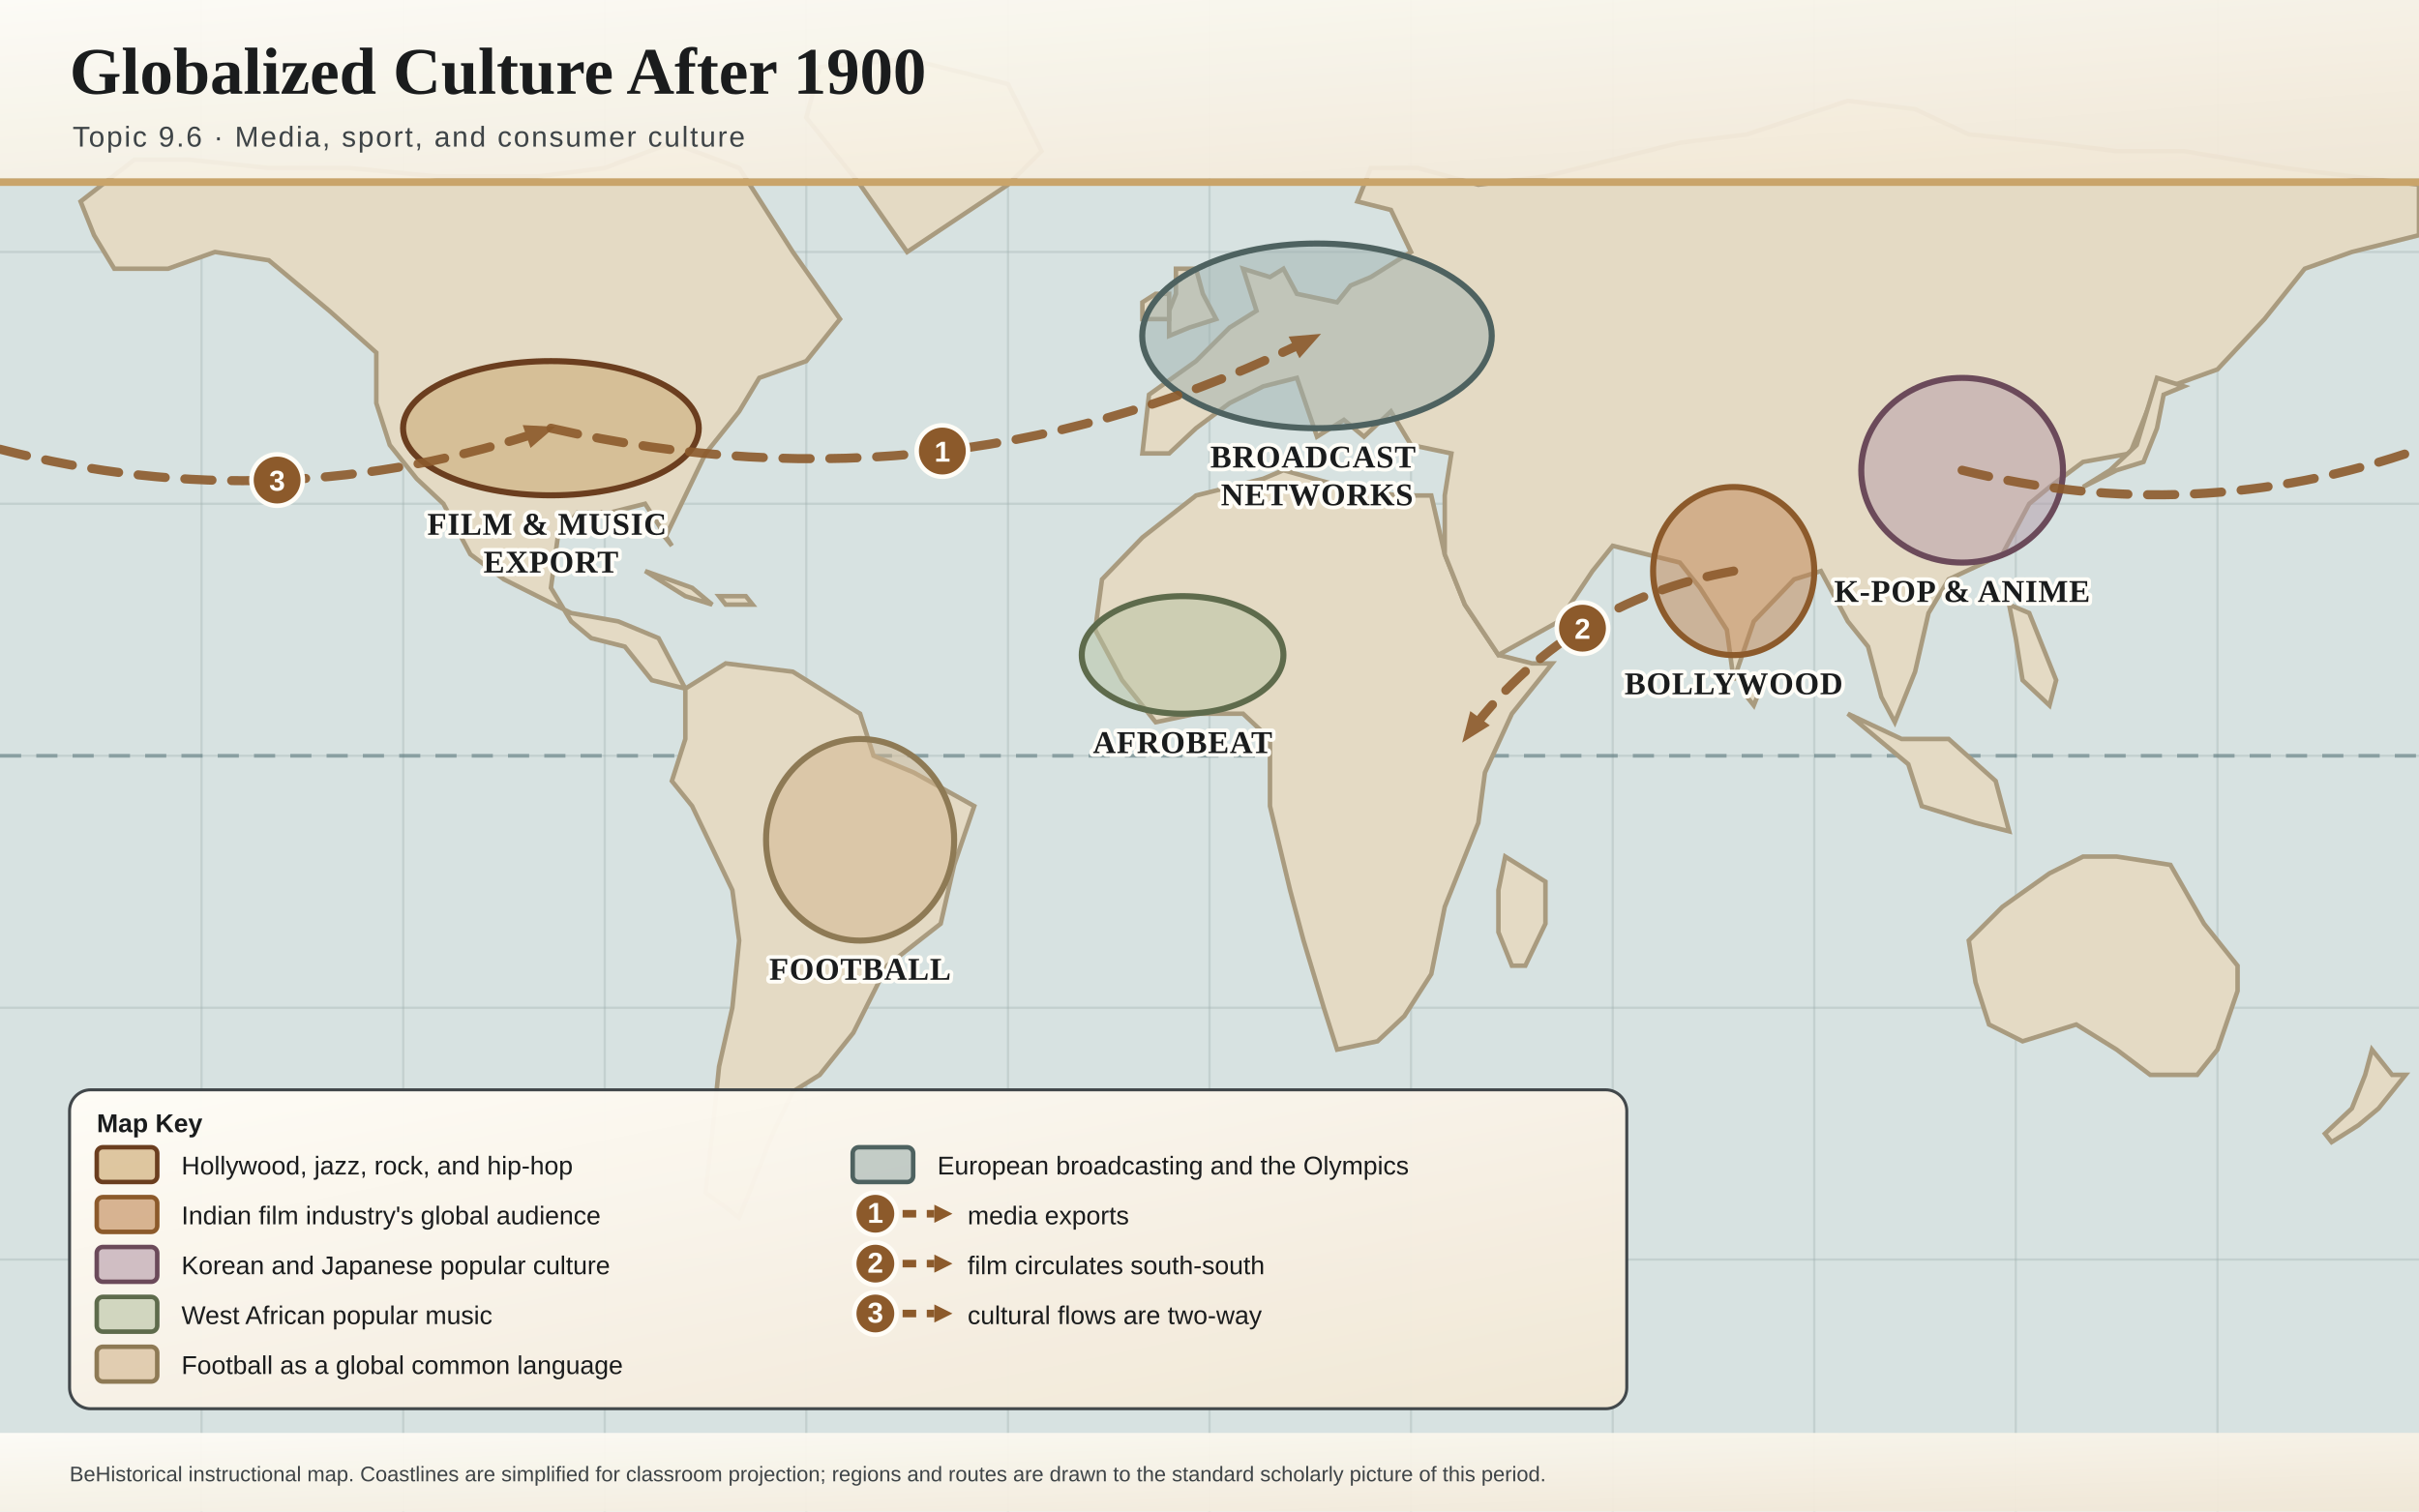
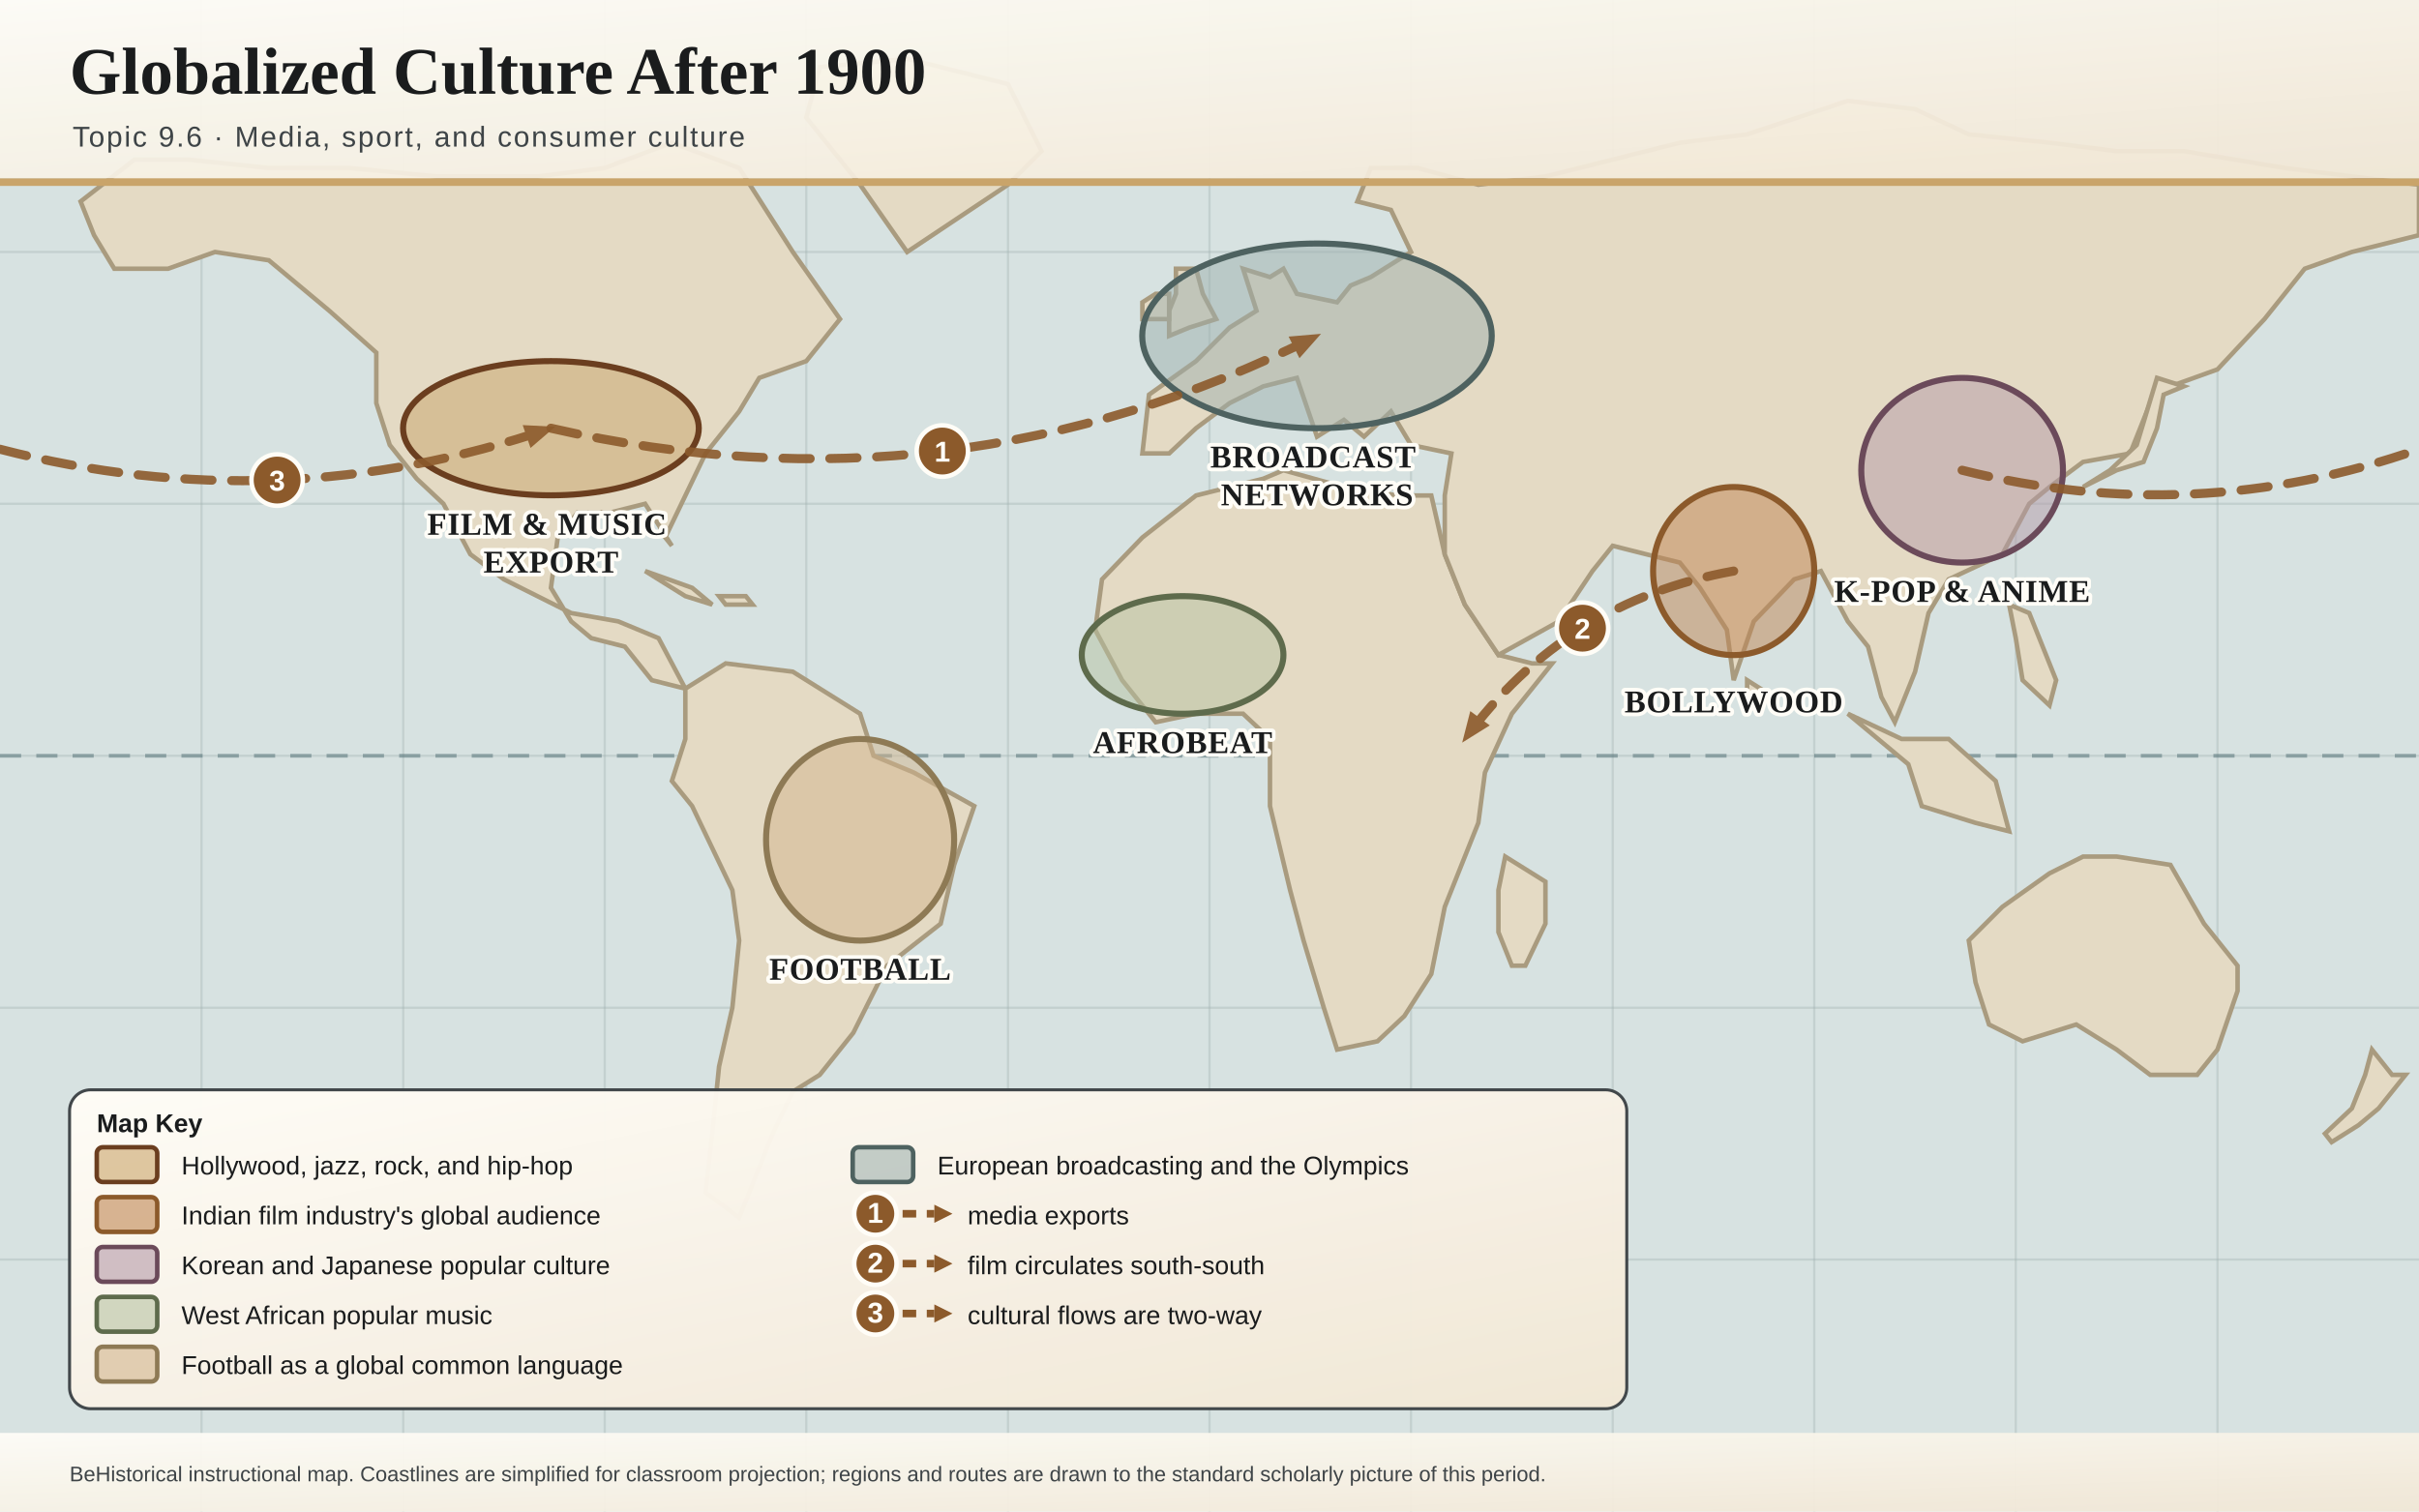
<svg xmlns="http://www.w3.org/2000/svg" width="1600" height="1000" viewBox="0 0 1600 1000" preserveAspectRatio="xMidYMid meet" role="img" aria-labelledby="map-title map-desc">
  <defs>
    <linearGradient id="paper" x1="0" x2="1" y1="0" y2="1">
      <stop offset="0" stop-color="#FFFDF7" />
      <stop offset="1" stop-color="#F1E7D5" />
    </linearGradient>
    <marker id="arrow" markerWidth="20" markerHeight="16" refX="17" refY="8" orient="auto" markerUnits="userSpaceOnUse">
      <path d="M0,0 L20,8 L0,16 Z" fill="#8C5A2B" />
    </marker>
    <style>
      .title{font-family:Georgia,'Times New Roman',serif;font-weight:700;font-size:44px;fill:#1A1C1D}
      .subtitle{font-family:Arial,Helvetica,sans-serif;font-size:19px;fill:#3E4447;letter-spacing:1.2px;text-transform:uppercase}
      .region{font-family:Georgia,'Times New Roman',serif;font-weight:700;font-size:21px;letter-spacing:.5px}
      .place{font-family:Arial,Helvetica,sans-serif;font-weight:700;font-size:18px;fill:#1A1C1D}
      .placenote{font-family:Arial,Helvetica,sans-serif;font-size:15px;fill:#3E4447}
      .small{font-family:Arial,Helvetica,sans-serif;font-size:17px;fill:#1A1C1D}
      .tiny{font-family:Arial,Helvetica,sans-serif;font-size:14px;fill:#3E4447}
      .badgenum{font-family:Arial,Helvetica,sans-serif;font-weight:700;font-size:19px;fill:#FFFDF7}
      .badge{fill:#8C5A2B;stroke:#FFFDF7;stroke-width:3}
      .halo{paint-order:stroke;stroke:#FFFDF7;stroke-width:5;stroke-linejoin:round}
      .city{fill:#1A1C1D;stroke:#FFFDF7;stroke-width:4}
+       .leader{stroke:#1A1C1D;stroke-width:2.5;stroke-linecap:round;opacity:.7}
      .flow{fill:none;stroke:#8C5A2B;stroke-width:6;stroke-linecap:round;opacity:.9}
      #land path{fill:#E4DAC4;stroke:#A99B7F;stroke-width:3}
      #graticule line{stroke:#9FB0AE;stroke-width:1.5;opacity:.35}
    </style>
  </defs>
  <rect width="1600" height="1000" fill="#D7E2E1" />
  <g id="graticule">
    <line x1="133.3" y1="0" x2="133.3" y2="1000" />
    <line x1="266.7" y1="0" x2="266.7" y2="1000" />
    <line x1="400.0" y1="0" x2="400.0" y2="1000" />
    <line x1="533.3" y1="0" x2="533.3" y2="1000" />
    <line x1="666.7" y1="0" x2="666.7" y2="1000" />
    <line x1="800.0" y1="0" x2="800.0" y2="1000" />
    <line x1="933.3" y1="0" x2="933.3" y2="1000" />
    <line x1="1066.7" y1="0" x2="1066.7" y2="1000" />
    <line x1="1200.0" y1="0" x2="1200.0" y2="1000" />
    <line x1="1333.3" y1="0" x2="1333.3" y2="1000" />
    <line x1="1466.7" y1="0" x2="1466.7" y2="1000" />
    <line x1="0" y1="833.3" x2="1600" y2="833.3" />
    <line x1="0" y1="666.7" x2="1600" y2="666.7" />
    <line x1="0" y1="500.0" x2="1600" y2="500.0" />
    <line x1="0" y1="333.3" x2="1600" y2="333.3" />
    <line x1="0" y1="166.7" x2="1600" y2="166.7" />
  </g>
  <line x1="0" y1="500.0" x2="1600" y2="500.0" stroke="#4E6B72" stroke-width="2.5" stroke-dasharray="14 10" opacity=".5" />
  <g id="land">
    <path id="land-greenland" d="M600.0,166.7 L666.7,122.2 L688.9,100.0 L666.7,55.6 L600.0,38.9 L542.2,44.4 L533.3,77.8 L568.9,122.2 L600.0,166.7 Z" />
    <path id="land-northAmerica" d="M53.3,133.3 L88.9,105.6 L124.4,105.6 L177.8,111.1 L231.1,111.1 L288.9,116.7 L355.6,116.7 L400.0,111.1 L444.4,94.4 L488.9,111.1 L524.4,166.7 L555.6,211.1 L533.3,238.9 L502.2,250.0 L488.9,272.2 L466.7,300.0 L440.0,355.6 L444.4,361.1 L426.7,333.3 L404.4,338.9 L382.2,338.9 L368.9,355.6 L364.4,388.9 L377.8,411.1 L391.1,422.2 L413.3,427.8 L431.1,450.0 L453.3,455.6 L435.6,422.2 L408.9,411.1 L377.8,405.6 L333.3,383.3 L311.1,366.7 L293.3,333.3 L275.6,316.7 L257.8,294.4 L248.9,266.7 L248.9,233.3 L217.8,205.6 L177.8,172.2 L142.2,166.7 L111.1,177.8 L75.6,177.8 L62.2,155.6 L53.3,133.3 Z" />
    <path id="land-southAmerica" d="M453.3,455.6 L480.0,438.9 L524.4,444.4 L568.9,472.2 L577.8,500.0 L604.4,511.1 L644.4,533.3 L631.1,572.2 L622.2,611.1 L586.7,638.9 L564.4,683.3 L542.2,711.1 L524.4,722.2 L511.1,750.0 L497.8,783.3 L488.9,805.6 L466.7,788.9 L471.1,750.0 L475.6,705.6 L484.4,666.7 L488.9,622.2 L484.4,588.9 L457.8,533.3 L444.4,516.7 L453.3,488.9 L453.3,455.6 Z" />
    <path id="land-africa" d="M724.4,416.7 L728.9,383.3 L755.6,355.6 L791.1,327.8 L835.6,316.7 L848.9,311.1 L888.9,322.2 L924.4,327.8 L946.7,327.8 L955.6,366.7 L968.9,400.0 L991.1,433.3 L1013.3,438.9 L1026.7,438.9 L1000.0,472.2 L982.2,511.1 L977.8,544.4 L955.6,600.0 L946.7,644.4 L928.9,672.2 L911.1,688.9 L884.4,694.4 L875.6,666.7 L862.2,622.2 L853.3,588.9 L840.0,533.3 L840.0,488.9 L822.2,472.2 L791.1,472.2 L764.4,477.8 L742.2,450.0 L724.4,416.7 Z" />
    <path id="land-eurasia" d="M755.6,300.0 L760.0,261.1 L791.1,238.9 L813.3,216.7 L831.1,205.6 L822.2,177.8 L840.0,183.3 L848.9,177.8 L857.8,194.4 L884.4,200.0 L893.3,188.9 L906.7,183.3 L924.4,172.2 L933.3,166.7 L920.0,138.9 L897.8,133.3 L906.7,111.1 L937.8,111.1 L977.8,122.2 L1022.2,116.7 L1066.7,105.6 L1111.1,94.4 L1155.6,88.9 L1222.2,66.7 L1266.7,72.2 L1302.2,88.9 L1355.6,94.4 L1400.0,100.0 L1444.4,100.0 L1511.1,111.1 L1555.6,116.7 L1600.0,122.2 L1600.0,155.6 L1555.6,166.7 L1524.4,177.8 L1497.8,211.1 L1466.7,244.4 L1435.6,255.6 L1422.2,266.7 L1408.9,300.0 L1377.8,305.6 L1355.6,322.2 L1342.2,333.3 L1324.4,366.7 L1288.9,383.3 L1275.6,405.6 L1266.7,444.4 L1253.3,477.8 L1244.4,461.1 L1235.6,427.8 L1222.2,411.1 L1204.4,377.8 L1186.7,383.3 L1160.0,411.1 L1146.7,450.0 L1142.2,416.7 L1124.4,388.9 L1111.1,372.2 L1088.9,366.7 L1066.7,361.1 L1053.3,377.8 L1031.1,411.1 L991.1,433.3 L968.9,400.0 L955.6,366.7 L955.6,327.8 L960.0,300.0 L933.3,294.4 L920.0,272.2 L902.2,288.9 L888.9,277.8 L871.1,288.9 L857.8,250.0 L835.6,255.6 L813.3,266.7 L791.1,283.3 L773.3,300.0 L755.6,300.0 Z" />
    <path id="land-britain" d="M773.3,222.2 L786.7,216.7 L804.4,211.1 L795.6,194.4 L791.1,177.8 L777.8,177.8 L777.8,194.4 L773.3,205.6 L773.3,222.2 Z" />
    <path id="land-ireland" d="M755.6,211.1 L773.3,211.1 L773.3,194.4 L764.4,194.4 L755.6,200.0 L755.6,211.1 Z" />
    <path id="land-japan" d="M1377.8,322.2 L1400.0,311.1 L1417.8,305.6 L1426.7,283.3 L1431.1,261.1 L1444.4,255.6 L1426.7,250.0 L1413.3,294.4 L1395.6,311.1 L1377.8,322.2 Z" />
    <path id="land-indonesia" d="M1222.2,472.2 L1262.2,505.6 L1271.1,533.3 L1306.7,544.4 L1328.9,550.0 L1320.0,516.7 L1288.9,488.9 L1257.8,488.9 L1222.2,472.2 Z" />
    <path id="land-philippines" d="M1328.9,400.0 L1342.2,405.6 L1351.1,427.8 L1360.0,450.0 L1355.6,466.7 L1337.8,450.0 L1333.3,422.2 L1328.9,400.0 Z" />
    <path id="land-australia" d="M1302.2,622.2 L1306.7,650.0 L1315.6,677.8 L1337.8,688.9 L1373.3,677.8 L1400.0,694.4 L1422.2,711.1 L1453.3,711.1 L1466.7,694.4 L1480.0,655.6 L1480.0,638.9 L1457.8,611.1 L1435.6,572.2 L1400.0,566.7 L1377.8,566.7 L1355.6,577.8 L1324.4,600.0 L1302.2,622.2 Z" />
    <path id="land-newZealand" d="M1568.9,694.4 L1582.2,711.1 L1591.1,711.1 L1573.3,733.3 L1560.0,744.4 L1542.2,755.6 L1537.8,750.0 L1555.6,733.3 L1564.4,711.1 L1568.9,694.4 Z" />
    <path id="land-madagascar" d="M995.6,566.7 L1022.2,583.3 L1022.2,611.1 L1008.9,638.9 L1000.0,638.9 L991.1,616.7 L991.1,588.9 L995.6,566.7 Z" />
    <path id="land-cuba" d="M426.7,377.8 L457.8,388.9 L471.1,400.0 L453.3,394.4 L426.7,377.8 Z" />
    <path id="land-hispaniola" d="M475.6,394.4 L493.3,394.4 L497.8,400.0 L480.0,400.0 L475.6,394.4 Z" />
    <path id="land-sriLanka" d="M1155.6,450.0 L1164.4,455.6 L1160.0,466.7 L1155.6,461.1 L1155.6,450.0 Z" />
  </g>
  <g id="highlights">
    <ellipse cx="364.4" cy="283.3" rx="97.8" ry="44.4" fill="#C9A46A" fill-opacity="0.5" stroke="#6B3E1F" stroke-width="4" />
    <ellipse cx="1146.7" cy="377.8" rx="53.3" ry="55.6" fill="#C08552" fill-opacity="0.5" stroke="#8C5A2B" stroke-width="4" />
    <ellipse cx="1297.8" cy="311.1" rx="66.7" ry="61.1" fill="#B49AA8" fill-opacity="0.5" stroke="#6B4A5A" stroke-width="4" />
    <ellipse cx="782.2" cy="433.3" rx="66.7" ry="38.9" fill="#B6C2A2" fill-opacity="0.5" stroke="#5E6B4C" stroke-width="4" />
    <ellipse cx="568.9" cy="555.6" rx="62.2" ry="66.7" fill="#D2B48C" fill-opacity="0.5" stroke="#8E7A55" stroke-width="4" />
    <ellipse cx="871.1" cy="222.2" rx="115.6" ry="61.1" fill="#9FB0AE" fill-opacity="0.5" stroke="#4E6260" stroke-width="4" />
  </g>
  <g id="flows">
    <path class="flow" d="M364.4,283.3 Q628.8,344.0 871.1,222.2" stroke-dasharray="18 13" marker-end="url(#arrow)" />
    <circle class="badge" cx="623.3" cy="298.4" r="17" />
    <text class="badgenum" x="623.3" y="305.4" text-anchor="middle">1</text>
    <path class="flow" d="M1146.7,377.8 Q1035.6,397.8 968.9,488.9" stroke-dasharray="18 13" marker-end="url(#arrow)" />
    <circle class="badge" cx="1046.7" cy="415.6" r="17" />
    <text class="badgenum" x="1046.7" y="422.6" text-anchor="middle">2</text>
    <path class="flow" d="M1297.8,311.1 Q1451.0,349.5 1600.0,297.2 M0.0,297.2 Q184.3,344.9 364.4,283.3" stroke-dasharray="18 13" marker-end="url(#arrow)" />
    <circle class="badge" cx="183.3" cy="317.6" r="17" />
    <text class="badgenum" x="183.3" y="324.6" text-anchor="middle">3</text>
  </g>
  <g id="region-labels">
    <text class="region halo" x="364.4" y="353.8" text-anchor="middle" fill="#1A1C1D">
      <tspan x="364.4" dy="0">FILM &amp; MUSIC</tspan>
      <tspan x="364.4" dy="25">EXPORT</tspan>
    </text>
-     <text class="region halo" x="1146.7" y="459.3" text-anchor="middle" fill="#1A1C1D">
+     <text class="region halo" x="1146.7" y="471.3" text-anchor="middle" fill="#1A1C1D">
      <tspan x="1146.7" dy="0">BOLLYWOOD</tspan>
    </text>
    <text class="region halo" x="1297.8" y="398.2" text-anchor="middle" fill="#1A1C1D">
      <tspan x="1297.8" dy="0">K-POP &amp; ANIME</tspan>
    </text>
    <text class="region halo" x="782.2" y="498.2" text-anchor="middle" fill="#1A1C1D">
      <tspan x="782.2" dy="0">AFROBEAT</tspan>
    </text>
    <text class="region halo" x="568.9" y="648.2" text-anchor="middle" fill="#1A1C1D">
      <tspan x="568.9" dy="0">FOOTBALL</tspan>
    </text>
    <text class="region halo" x="871.1" y="309.3" text-anchor="middle" fill="#1A1C1D">
      <tspan x="871.1" dy="0">BROADCAST</tspan>
      <tspan x="871.1" dy="25">NETWORKS</tspan>
    </text>
  </g>
  <g id="places">
    
  </g>
  <g id="titleband">
    <rect x="0" y="0" width="1600" height="118" fill="url(#paper)" opacity=".93" />
    <rect x="0" y="118" width="1600" height="5" fill="#C9A46A" />
    <text class="title" x="46" y="62">Globalized Culture After 1900</text>
    <text class="subtitle" x="48" y="97">Topic 9.6 · Media, sport, and consumer culture</text>
  </g>
  <g id="legend" transform="translate(46,721)">
    <rect x="0" y="0" width="1030" height="211" rx="14" fill="url(#paper)" stroke="#3E4447" stroke-width="2" opacity=".97" />
    <text class="small" x="18" y="28" font-weight="700">Map Key</text>
    <rect x="18" y="38" width="40" height="23" rx="4" fill="#C9A46A" fill-opacity=".6" stroke="#6B3E1F" stroke-width="3" />
    <text class="small" x="74" y="56">Hollywood, jazz, rock, and hip-hop</text>
    <rect x="18" y="71" width="40" height="23" rx="4" fill="#C08552" fill-opacity=".6" stroke="#8C5A2B" stroke-width="3" />
    <text class="small" x="74" y="89">Indian film industry's global audience</text>
    <rect x="18" y="104" width="40" height="23" rx="4" fill="#B49AA8" fill-opacity=".6" stroke="#6B4A5A" stroke-width="3" />
    <text class="small" x="74" y="122">Korean and Japanese popular culture</text>
    <rect x="18" y="137" width="40" height="23" rx="4" fill="#B6C2A2" fill-opacity=".6" stroke="#5E6B4C" stroke-width="3" />
    <text class="small" x="74" y="155">West African popular music</text>
    <rect x="18" y="170" width="40" height="23" rx="4" fill="#D2B48C" fill-opacity=".6" stroke="#8E7A55" stroke-width="3" />
    <text class="small" x="74" y="188">Football as a global common language</text>
    <rect x="518" y="38" width="40" height="23" rx="4" fill="#9FB0AE" fill-opacity=".6" stroke="#4E6260" stroke-width="3" />
    <text class="small" x="574" y="56">European broadcasting and the Olympics</text>
    <circle class="badge" cx="533" cy="82" r="14" />
    <text class="badgenum" x="533" y="88" text-anchor="middle" font-size="16">1</text>
    <line x1="551" x2="572" y1="82" y2="82" stroke="#8C5A2B" stroke-width="5" stroke-dasharray="9 7" />
    <path d="M572,76 L584,82 L572,88 Z" fill="#8C5A2B" />
    <text class="small" x="594" y="89">media exports</text>
    <circle class="badge" cx="533" cy="115" r="14" />
    <text class="badgenum" x="533" y="121" text-anchor="middle" font-size="16">2</text>
    <line x1="551" x2="572" y1="115" y2="115" stroke="#8C5A2B" stroke-width="5" stroke-dasharray="9 7" />
    <path d="M572,109 L584,115 L572,121 Z" fill="#8C5A2B" />
    <text class="small" x="594" y="122">film circulates south-south</text>
    <circle class="badge" cx="533" cy="148" r="14" />
    <text class="badgenum" x="533" y="154" text-anchor="middle" font-size="16">3</text>
    <line x1="551" x2="572" y1="148" y2="148" stroke="#8C5A2B" stroke-width="5" stroke-dasharray="9 7" />
    <path d="M572,142 L584,148 L572,154 Z" fill="#8C5A2B" />
    <text class="small" x="594" y="155">cultural flows are two-way</text>
  </g>
  <rect x="0" y="948" width="1600" height="52" fill="url(#paper)" opacity=".93" />
  <text class="tiny" x="46" y="980">BeHistorical instructional map. Coastlines are simplified for classroom projection; regions and routes are drawn to the standard scholarly picture of this period.</text>
</svg>
